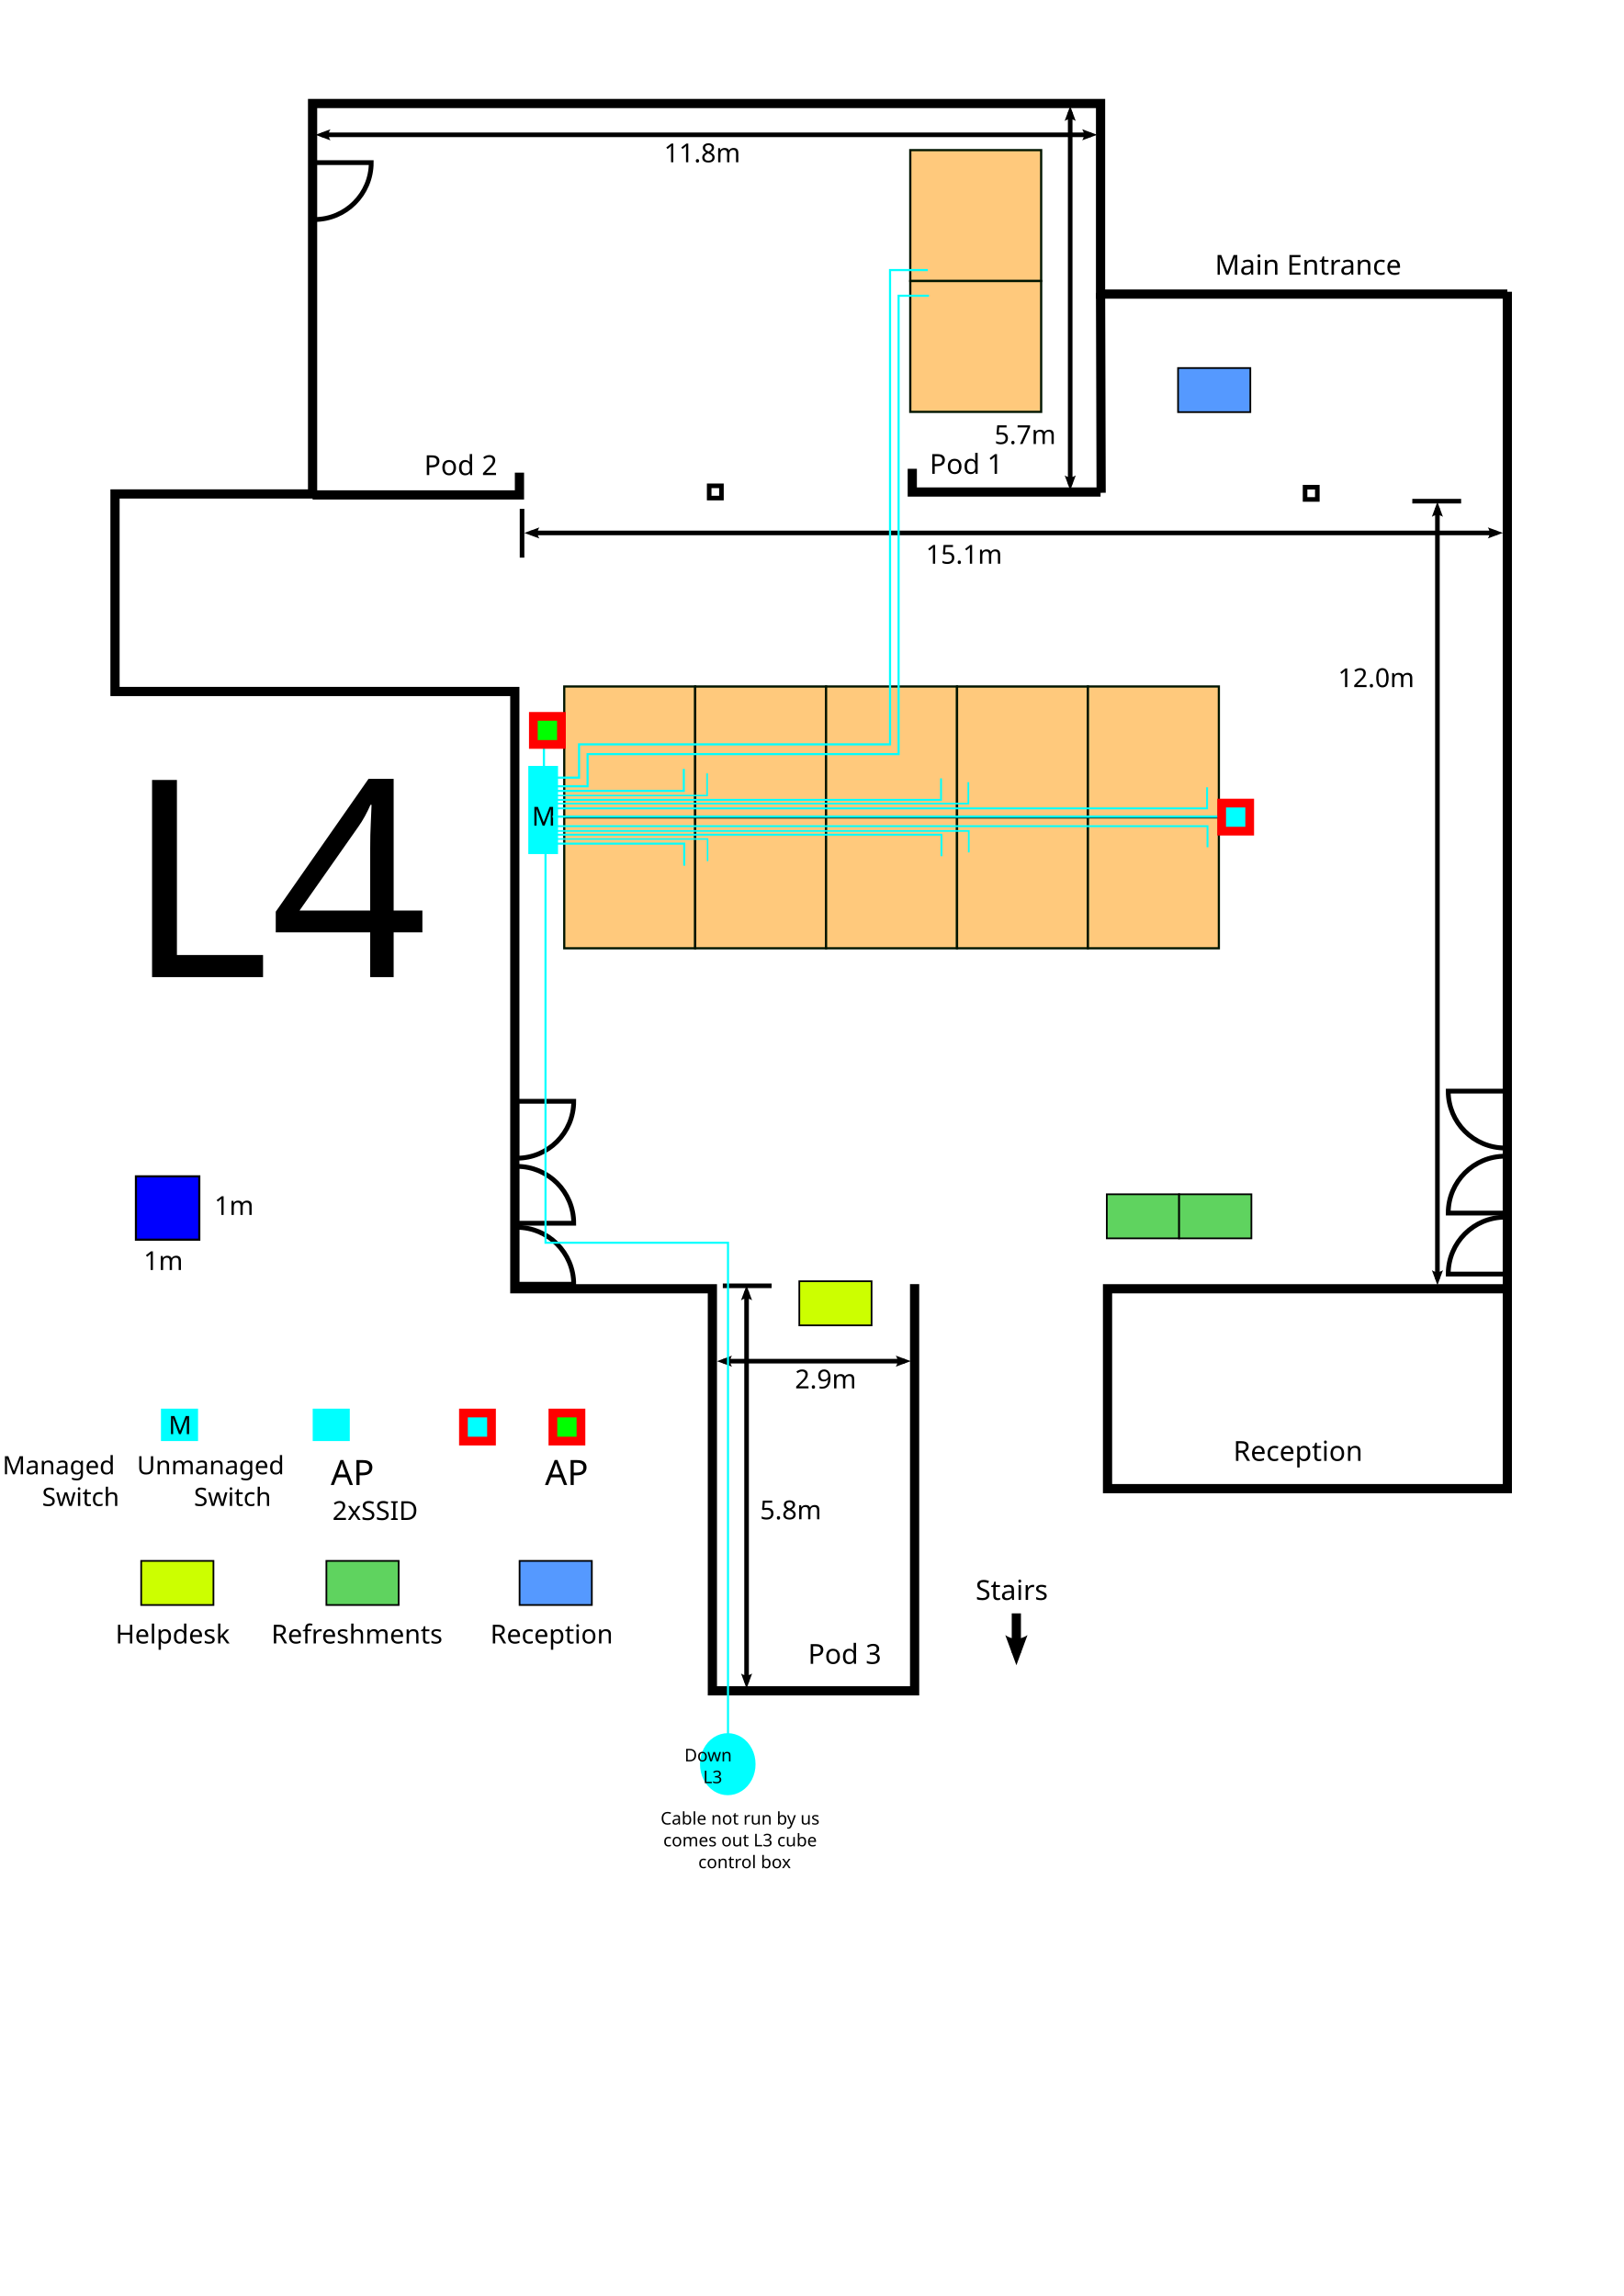
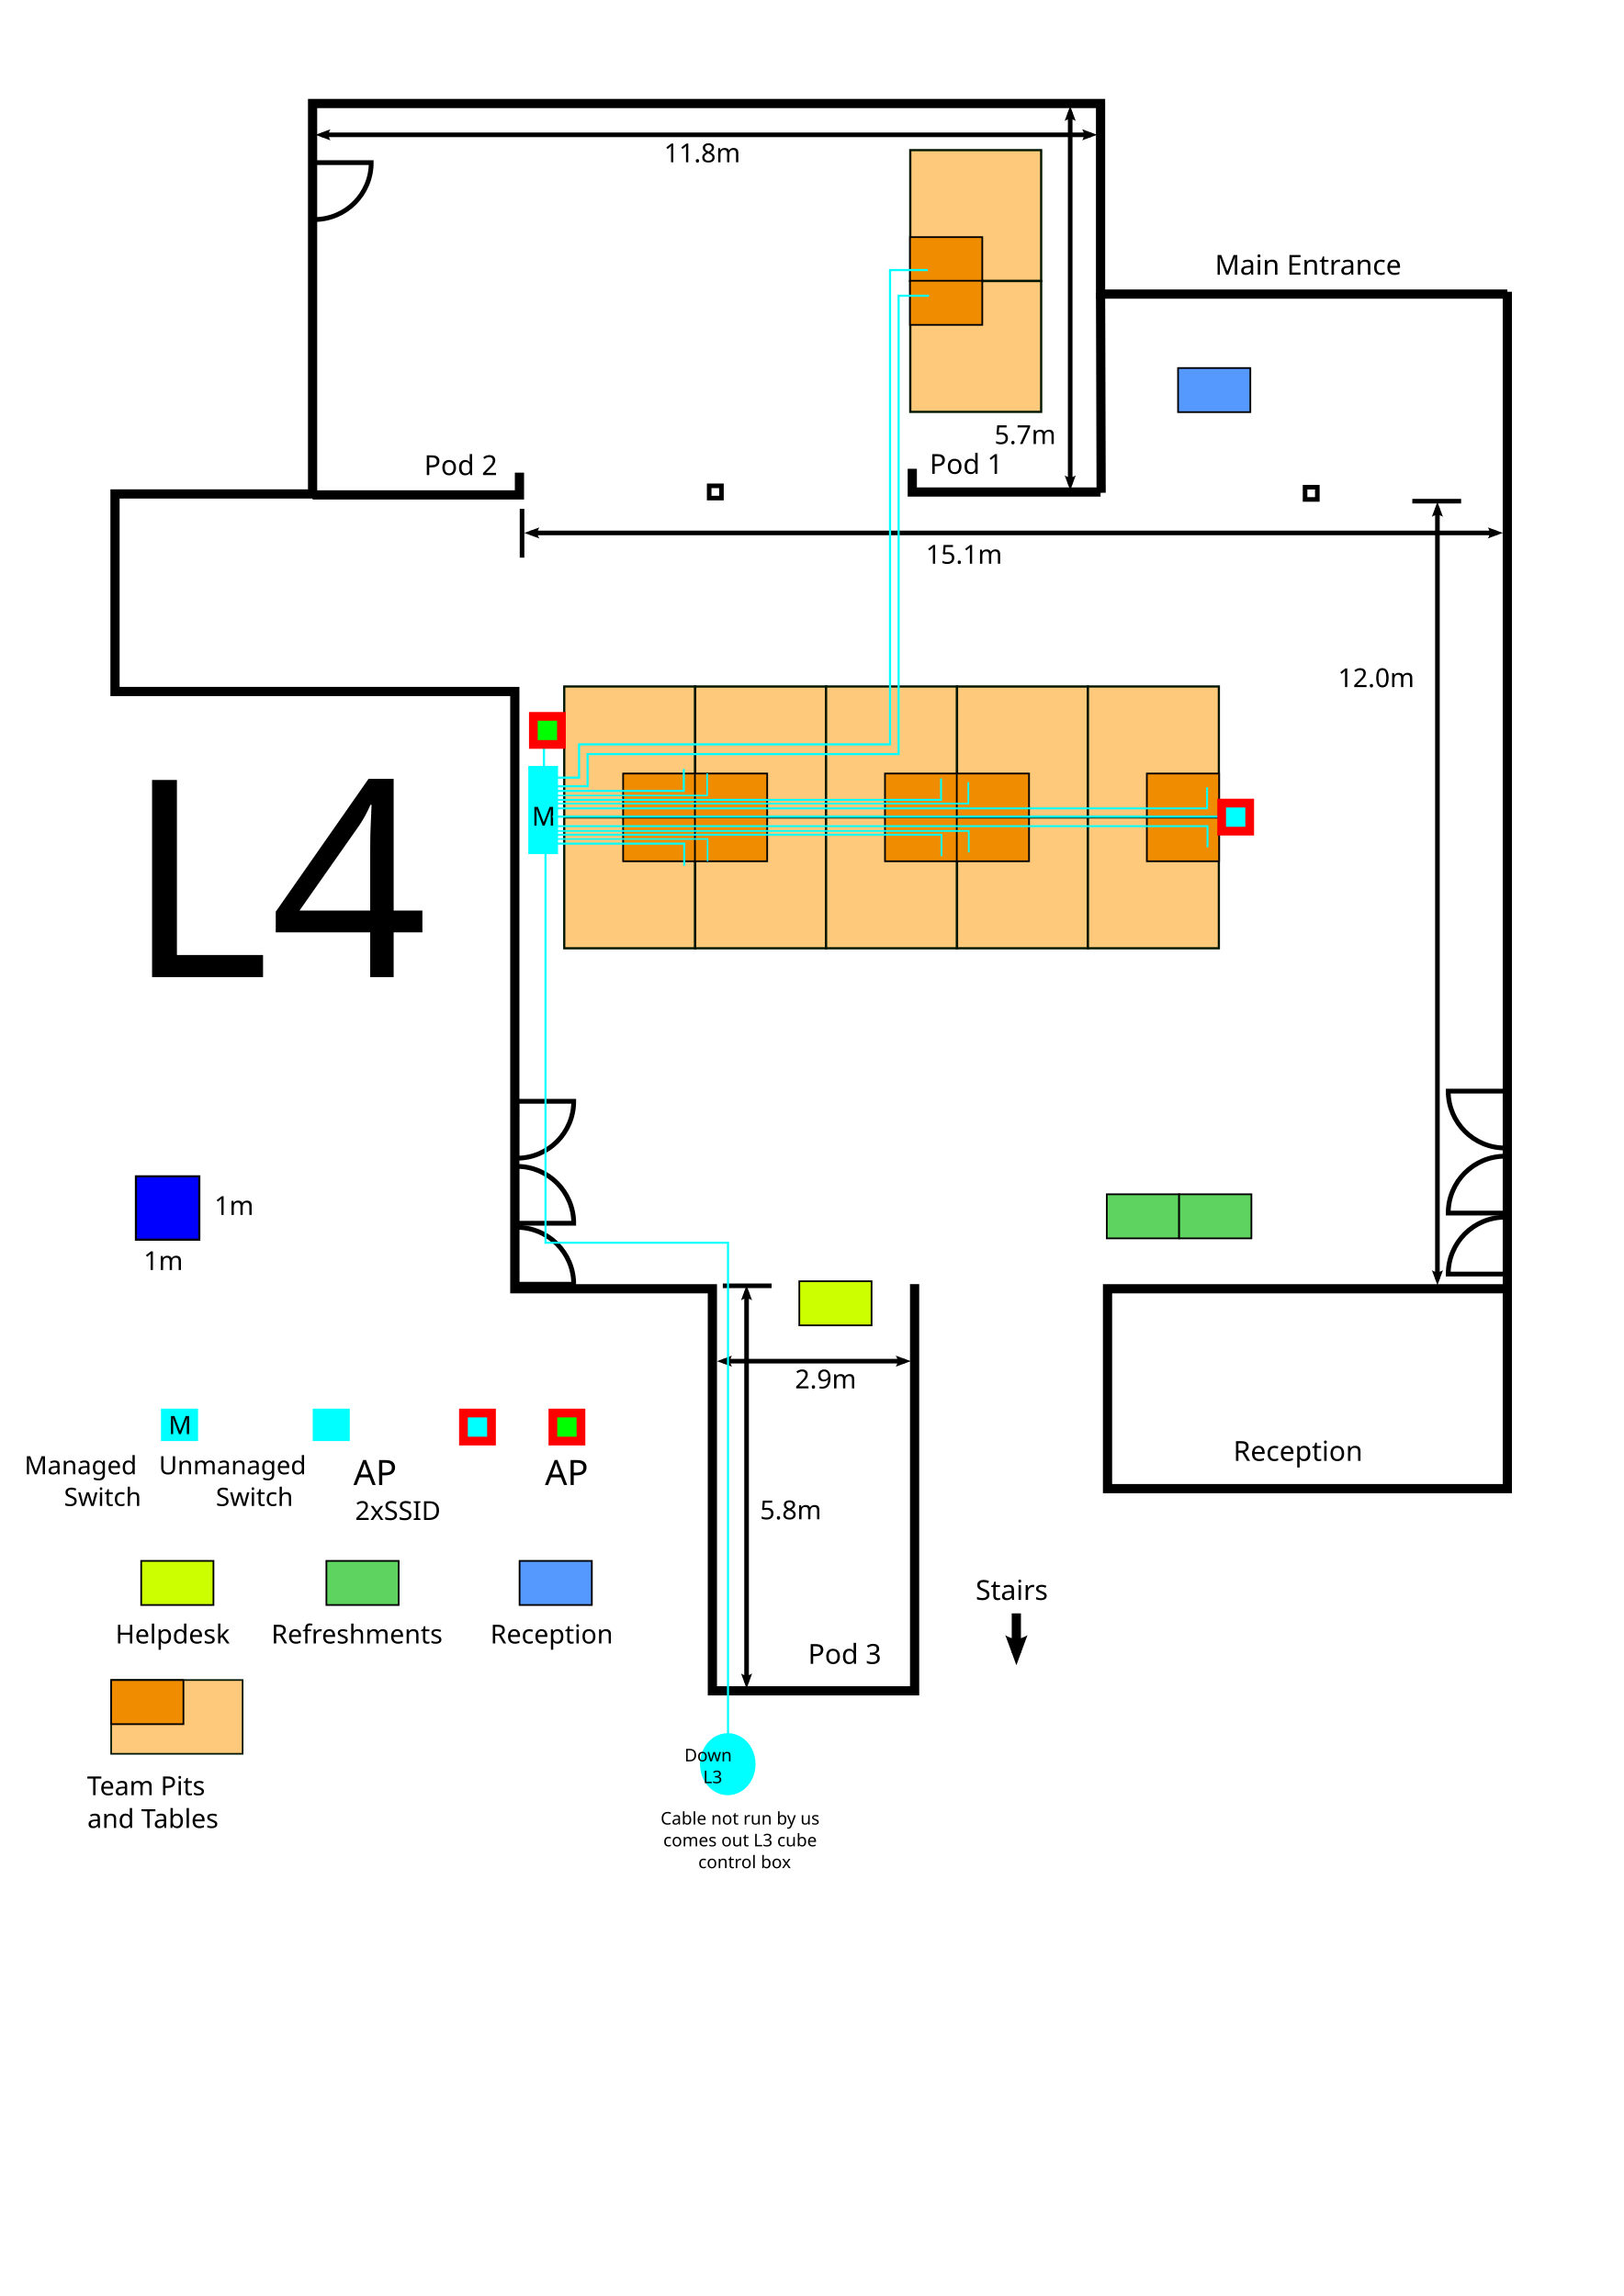
<svg xmlns="http://www.w3.org/2000/svg" width="744.094" height="1052.362" id="svg7084" version="1.1">
  <defs id="defs7086">
    <marker orient="auto" refY="0" refX="0" id="Arrow2Send" style="overflow:visible">
      <path id="path7634" style="fill-rule:evenodd;stroke-width:0.625;stroke-linejoin:round" d="M 8.719,4.034 -2.207,0.016 8.719,-4.002 c -1.745,2.372 -1.735,5.617 -6e-7,8.035 z" transform="matrix(-0.3,0,0,-0.3,0.69,0)" />
    </marker>
    <marker orient="auto" refY="0" refX="0" id="Arrow2Sstart" style="overflow:visible">
      <path id="path7221" style="fill-rule:evenodd;stroke-width:0.625;stroke-linejoin:round" d="M 8.719,4.034 -2.207,0.016 8.719,-4.002 c -1.745,2.372 -1.735,5.617 -6e-7,8.035 z" transform="matrix(0.3,0,0,0.3,-0.69,0)" />
    </marker>
    <marker orient="auto" refY="0" refX="0" id="marker8237" style="overflow:visible">
      <path id="path8239" style="fill-rule:evenodd;stroke-width:0.625;stroke-linejoin:round" d="M 8.719,4.034 -2.207,0.016 8.719,-4.002 c -1.745,2.372 -1.735,5.617 -6e-7,8.035 z" transform="matrix(-0.3,0,0,-0.3,0.69,0)" />
    </marker>
    <marker orient="auto" refY="0" refX="0" id="marker8241" style="overflow:visible">
      <path id="path8243" style="fill-rule:evenodd;stroke-width:0.625;stroke-linejoin:round" d="M 8.719,4.034 -2.207,0.016 8.719,-4.002 c -1.745,2.372 -1.735,5.617 -6e-7,8.035 z" transform="matrix(0.3,0,0,0.3,-0.69,0)" />
    </marker>
    <marker orient="auto" refY="0" refX="0" id="marker8245" style="overflow:visible">
      <path id="path8247" style="fill-rule:evenodd;stroke-width:0.625;stroke-linejoin:round" d="M 8.719,4.034 -2.207,0.016 8.719,-4.002 c -1.745,2.372 -1.735,5.617 -6e-7,8.035 z" transform="matrix(-0.3,0,0,-0.3,0.69,0)" />
    </marker>
    <marker orient="auto" refY="0" refX="0" id="marker8249" style="overflow:visible">
      <path id="path8251" style="fill-rule:evenodd;stroke-width:0.625;stroke-linejoin:round" d="M 8.719,4.034 -2.207,0.016 8.719,-4.002 c -1.745,2.372 -1.735,5.617 -6e-7,8.035 z" transform="matrix(0.3,0,0,0.3,-0.69,0)" />
    </marker>
    <marker orient="auto" refY="0" refX="0" id="marker8253" style="overflow:visible">
      <path id="path8255" style="fill-rule:evenodd;stroke-width:0.625;stroke-linejoin:round" d="M 8.719,4.034 -2.207,0.016 8.719,-4.002 c -1.745,2.372 -1.735,5.617 -6e-7,8.035 z" transform="matrix(-0.3,0,0,-0.3,0.69,0)" />
    </marker>
    <marker orient="auto" refY="0" refX="0" id="marker8257" style="overflow:visible">
      <path id="path8259" style="fill-rule:evenodd;stroke-width:0.625;stroke-linejoin:round" d="M 8.719,4.034 -2.207,0.016 8.719,-4.002 c -1.745,2.372 -1.735,5.617 -6e-7,8.035 z" transform="matrix(0.3,0,0,0.3,-0.69,0)" />
    </marker>
    <marker orient="auto" refY="0" refX="0" id="marker8261" style="overflow:visible">
      <path id="path8263" style="fill-rule:evenodd;stroke-width:0.625;stroke-linejoin:round" d="M 8.719,4.034 -2.207,0.016 8.719,-4.002 c -1.745,2.372 -1.735,5.617 -6e-7,8.035 z" transform="matrix(-0.3,0,0,-0.3,0.69,0)" />
    </marker>
    <marker orient="auto" refY="0" refX="0" id="marker8265" style="overflow:visible">
      <path id="path8267" style="fill-rule:evenodd;stroke-width:0.625;stroke-linejoin:round" d="M 8.719,4.034 -2.207,0.016 8.719,-4.002 c -1.745,2.372 -1.735,5.617 -6e-7,8.035 z" transform="matrix(0.3,0,0,0.3,-0.69,0)" />
    </marker>
    <marker orient="auto" refY="0" refX="0" id="marker8269" style="overflow:visible">
      <path id="path8271" style="fill-rule:evenodd;stroke-width:0.625;stroke-linejoin:round" d="M 8.719,4.034 -2.207,0.016 8.719,-4.002 c -1.745,2.372 -1.735,5.617 -6e-7,8.035 z" transform="matrix(-0.3,0,0,-0.3,0.69,0)" />
    </marker>
    <marker orient="auto" refY="0" refX="0" id="marker8273" style="overflow:visible">
      <path id="path8275" style="fill-rule:evenodd;stroke-width:0.625;stroke-linejoin:round" d="M 8.719,4.034 -2.207,0.016 8.719,-4.002 c -1.745,2.372 -1.735,5.617 -6e-7,8.035 z" transform="matrix(0.3,0,0,0.3,-0.69,0)" />
    </marker>
    <marker orient="auto" refY="0" refX="0" id="marker8277" style="overflow:visible">
      <path id="path8279" style="fill-rule:evenodd;stroke-width:0.625;stroke-linejoin:round" d="M 8.719,4.034 -2.207,0.016 8.719,-4.002 c -1.745,2.372 -1.735,5.617 -6e-7,8.035 z" transform="matrix(-0.3,0,0,-0.3,0.69,0)" />
    </marker>
  </defs>
  <g id="layer1" transform="translate(0,-2.5390623e-6)" style="display:inline">
    <path style="fill:none;stroke:#000000;stroke-width:4.218px;stroke-linecap:butt;stroke-linejoin:miter;stroke-opacity:1;display:inline" d="m 690.765,134.791 -186.411,0 0,-87.347 -361.106,0 0,178.955 -90.543,0 0,90.543 183.216,0 0,273.759 90.543,0 0,184.281 92.673,0 0,-186.412" id="path7061" />
    <path style="fill:none;stroke:#000000;stroke-width:4.218px;stroke-linecap:butt;stroke-linejoin:miter;stroke-opacity:1;display:inline" d="m 690.765,133.726 0,548.583 -183.216,0 0,-91.608 184.281,0" id="path7063" />
    <path style="fill:none;stroke:#000000;stroke-width:4.218px;stroke-linecap:butt;stroke-linejoin:miter;stroke-opacity:1;display:inline" d="m 143.247,226.84 94.804,0 0,-10.2" id="path7065" />
    <path style="fill:none;stroke:#000000;stroke-width:4.218px;stroke-linecap:butt;stroke-linejoin:miter;stroke-opacity:1;display:inline" d="m 418.072,214.864 0,10.652 86.282,0" id="path7069" />
    <path style="fill:none;stroke:#000000;stroke-width:0.5;stroke-miterlimit:4;stroke-opacity:1;stroke-dasharray:none;display:inline" id="path7093" d="m 640.689,320.633 a 5.935,5.935 0 0 1 -5.937,5.935 l 0.003,-5.935 z" transform="matrix(4.393598,0,0,-4.393598,-2552.015,1969.413)" />
    <path transform="matrix(4.393598,0,0,4.393598,-2552.015,-903.9537)" d="m 640.689,320.633 a 5.935,5.935 0 0 1 -5.937,5.935 l 0.003,-5.935 z" id="path7095" style="fill:none;stroke:#000000;stroke-width:0.5;stroke-miterlimit:4;stroke-opacity:1;stroke-dasharray:none;display:inline" />
    <path transform="matrix(4.393598,0,0,-4.393598,-2552.015,1997.357)" d="m 640.689,320.633 a 5.935,5.935 0 0 1 -5.937,5.935 l 0.003,-5.935 z" id="path7097" style="fill:none;stroke:#000000;stroke-width:0.5;stroke-miterlimit:4;stroke-opacity:1;stroke-dasharray:none;display:inline" />
    <path style="fill:none;stroke:#000000;stroke-width:0.5;stroke-miterlimit:4;stroke-opacity:1;stroke-dasharray:none;display:inline" id="path7099" d="m 640.689,320.633 a 5.935,5.935 0 0 1 -5.937,5.935 l 0.003,-5.935 z" transform="matrix(4.393598,0,0,4.393598,-2644.811,-1334.191)" />
    <path transform="matrix(-4.393598,0,0,-4.393598,3478.61,1964.743)" d="m 640.689,320.633 a 5.935,5.935 0 0 1 -5.937,5.935 l 0.003,-5.935 z" id="path7101" style="fill:none;stroke:#000000;stroke-width:0.5;stroke-miterlimit:4;stroke-opacity:1;stroke-dasharray:none;display:inline" />
    <path style="fill:none;stroke:#000000;stroke-width:0.5;stroke-miterlimit:4;stroke-opacity:1;stroke-dasharray:none;display:inline" id="path7103" d="m 640.689,320.633 a 5.935,5.935 0 0 1 -5.937,5.935 l 0.003,-5.935 z" transform="matrix(-4.393598,0,0,4.393598,3478.61,-908.6236)" />
    <path style="fill:none;stroke:#000000;stroke-width:0.5;stroke-miterlimit:4;stroke-opacity:1;stroke-dasharray:none;display:inline" id="path7105" d="m 640.689,320.633 a 5.935,5.935 0 0 1 -5.937,5.935 l 0.003,-5.935 z" transform="matrix(-4.393598,0,0,-4.393598,3478.61,1992.687)" />
    <path style="fill:none;stroke:#000000;stroke-width:4.218px;stroke-linecap:butt;stroke-linejoin:miter;stroke-opacity:1;display:inline" d="m 504.354,134.258 0.266,91.608" id="path7071" />
    <path style="fill:none;stroke:#000000;stroke-width:2.109;stroke-linecap:butt;stroke-linejoin:miter;stroke-miterlimit:4;stroke-opacity:1;stroke-dasharray:none;marker-start:url(#Arrow2Sstart);marker-end:url(#Arrow2Send);display:inline" d="m 658.725,232.831 0,353.414" id="path7820" />
    <path id="path8199" d="m 647.219,229.711 22.369,0" style="fill:none;stroke:#000000;stroke-width:2.109;stroke-linecap:butt;stroke-linejoin:miter;stroke-miterlimit:4;stroke-opacity:1;stroke-dasharray:none;display:inline" />
    <path id="path8201" d="m 685.874,244.263 -442.744,0" style="fill:none;stroke:#000000;stroke-width:2.109;stroke-linecap:butt;stroke-linejoin:miter;stroke-miterlimit:4;stroke-opacity:1;stroke-dasharray:none;marker-start:url(#Arrow2Sstart);marker-end:url(#Arrow2Send);display:inline" />
    <path id="path8203" d="m 239.237,255.593 0,-22.369" style="fill:none;stroke:#000000;stroke-width:2.109;stroke-linecap:butt;stroke-linejoin:miter;stroke-miterlimit:4;stroke-opacity:1;stroke-dasharray:none;display:inline" />
    <path id="path8205" d="m 490.441,51.396 0,170.549" style="fill:none;stroke:#000000;stroke-width:2.109;stroke-linecap:butt;stroke-linejoin:miter;stroke-miterlimit:4;stroke-opacity:1;stroke-dasharray:none;marker-start:url(#Arrow2Sstart);marker-end:url(#Arrow2Send);display:inline" />
    <path style="fill:none;stroke:#000000;stroke-width:2.109;stroke-linecap:butt;stroke-linejoin:miter;stroke-miterlimit:4;stroke-opacity:1;stroke-dasharray:none;marker-start:url(#Arrow2Sstart);marker-end:url(#Arrow2Send);display:inline" d="m 499.966,61.789 -352.581,0" id="path8207" />
    <path style="fill:none;stroke:#000000;stroke-width:2.109;stroke-linecap:butt;stroke-linejoin:miter;stroke-miterlimit:4;stroke-opacity:1;stroke-dasharray:none;marker-start:url(#Arrow2Sstart);marker-end:url(#Arrow2Send);display:inline" d="m 414.549,623.884 -83.144,0" id="path8209" />
    <path id="path8211" d="m 342.13,591.954 0,179.152" style="fill:none;stroke:#000000;stroke-width:2.109;stroke-linecap:butt;stroke-linejoin:miter;stroke-miterlimit:4;stroke-opacity:1;stroke-dasharray:none;marker-start:url(#Arrow2Sstart);marker-end:url(#Arrow2Send);display:inline" />
    <path style="fill:none;stroke:#000000;stroke-width:2.109;stroke-linecap:butt;stroke-linejoin:miter;stroke-miterlimit:4;stroke-opacity:1;stroke-dasharray:none;display:inline" d="m 331.248,589.342 22.369,0" id="path8213" />
    <rect style="fill:none;stroke:#000000;stroke-width:2.109;stroke-miterlimit:4;stroke-opacity:1;stroke-dasharray:none;display:inline" id="rect8215" width="5.614" height="5.614" x="325.001" y="222.676" />
    <rect y="223.299" x="598.073" height="5.614" width="5.614" id="rect8217" style="fill:none;stroke:#000000;stroke-width:2.109;stroke-miterlimit:4;stroke-opacity:1;stroke-dasharray:none;display:inline" />
    <text xml:space="preserve" style="font-size:168.721px;font-style:normal;font-weight:normal;line-height:125%;letter-spacing:0px;word-spacing:0px;fill:#000000;fill-opacity:1;stroke:none;display:inline;font-family:Sans" x="57.408" y="447.853" id="text8219">
      <tspan id="tspan8221" x="57.408" y="447.853" style="font-size:126.54px">L4</tspan>
    </text>
    <text xml:space="preserve" style="font-size:168.721px;font-style:normal;font-weight:normal;line-height:125%;letter-spacing:0px;word-spacing:0px;fill:#000000;fill-opacity:1;stroke:none;font-family:Sans" x="370.283" y="762.614" id="text7159">
      <tspan id="tspan7161" x="370.283" y="762.614" style="font-size:12.654px">Pod 3</tspan>
    </text>
    <text id="text7163" y="217.186" x="426.003" style="font-size:168.721px;font-style:normal;font-weight:normal;line-height:125%;letter-spacing:0px;word-spacing:0px;fill:#000000;fill-opacity:1;stroke:none;font-family:Sans" xml:space="preserve">
      <tspan style="font-size:12.654px" y="217.186" x="426.003" id="tspan7165">Pod 1</tspan>
    </text>
    <text xml:space="preserve" style="font-size:168.721px;font-style:normal;font-weight:normal;line-height:125%;letter-spacing:0px;word-spacing:0px;fill:#000000;fill-opacity:1;stroke:none;font-family:Sans" x="194.35" y="217.741" id="text7167">
      <tspan id="tspan7169" x="194.35" y="217.741" style="font-size:12.654px">Pod 2</tspan>
      <tspan x="194.35" y="233.559" style="font-size:12.654px" id="tspan7171" />
    </text>
    <text xml:space="preserve" style="font-size:168.721px;font-style:normal;font-weight:normal;line-height:125%;letter-spacing:0px;word-spacing:0px;fill:#000000;fill-opacity:1;stroke:none;font-family:Sans" x="556.748" y="125.912" id="text7173">
      <tspan id="tspan7175" x="556.748" y="125.912" style="font-size:12.654px">Main Entrance</tspan>
    </text>
    <text id="text7177" y="669.584" x="565.184" style="font-size:168.721px;font-style:normal;font-weight:normal;line-height:125%;letter-spacing:0px;word-spacing:0px;fill:#000000;fill-opacity:1;stroke:none;font-family:Sans" xml:space="preserve">
      <tspan style="font-size:12.654px" y="669.584" x="565.184" id="tspan7179">Reception</tspan>
    </text>
    <text id="text7181" y="733.306" x="447.079" style="font-size:168.721px;font-style:normal;font-weight:normal;line-height:125%;letter-spacing:0px;word-spacing:0px;fill:#000000;fill-opacity:1;stroke:none;font-family:Sans" xml:space="preserve">
      <tspan style="font-size:12.654px" y="733.306" x="447.079" id="tspan7183">Stairs</tspan>
    </text>
    <path style="fill:none;stroke:#000000;stroke-width:4.218px;stroke-linecap:butt;stroke-linejoin:miter;stroke-opacity:1;marker-end:url(#Arrow2Send)" d="m 465.759,739.483 0,18.077" id="path7185" />
    <text xml:space="preserve" style="font-size:12px;font-style:normal;font-weight:normal;line-height:125%;letter-spacing:0px;word-spacing:0px;fill:#000000;fill-opacity:1;stroke:none;font-family:Sans" x="613.143" y="314.934" id="text8455">
      <tspan id="tspan8457" x="613.143" y="314.934" style="font-size:12px">12.0m</tspan>
    </text>
    <text id="text8459" y="258.362" x="424.286" style="font-size:12px;font-style:normal;font-weight:normal;line-height:125%;letter-spacing:0px;word-spacing:0px;fill:#000000;fill-opacity:1;stroke:none;font-family:Sans" xml:space="preserve">
      <tspan style="font-size:12px" y="258.362" x="424.286" id="tspan8485">15.1m</tspan>
    </text>
    <text xml:space="preserve" style="font-size:12px;font-style:normal;font-weight:normal;line-height:125%;letter-spacing:0px;word-spacing:0px;fill:#000000;fill-opacity:1;stroke:none;font-family:Sans" x="455.714" y="203.505" id="text8463">
      <tspan id="tspan8465" x="455.714" y="203.505" style="font-size:12px">5.7m</tspan>
    </text>
    <text id="text8467" y="74.362" x="304.286" style="font-size:12px;font-style:normal;font-weight:normal;line-height:125%;letter-spacing:0px;word-spacing:0px;fill:#000000;fill-opacity:1;stroke:none;font-family:Sans" xml:space="preserve">
      <tspan style="font-size:12px" y="74.362" x="304.286" id="tspan8469">11.8m</tspan>
    </text>
    <text id="text8471" y="636.362" x="364.286" style="font-size:12px;font-style:normal;font-weight:normal;line-height:125%;letter-spacing:0px;word-spacing:0px;fill:#000000;fill-opacity:1;stroke:none;font-family:Sans" xml:space="preserve">
      <tspan style="font-size:12px" y="636.362" x="364.286" id="tspan8473">2.9m</tspan>
    </text>
    <text xml:space="preserve" style="font-size:12px;font-style:normal;font-weight:normal;line-height:125%;letter-spacing:0px;word-spacing:0px;fill:#000000;fill-opacity:1;stroke:none;font-family:Sans" x="348.286" y="696.362" id="text8475">
      <tspan id="tspan8477" x="348.286" y="696.362" style="font-size:12px">5.8m</tspan>
    </text>
  </g>
  <g id="layer3">
    <rect style="fill:#ffc97c;fill-opacity:1;stroke:#001500;stroke-width:1.005;stroke-miterlimit:4;stroke-opacity:1;stroke-dasharray:none;stroke-dashoffset:0" id="rect75993-5-0-1-6" width="59.995" height="59.995" x="-374.646" y="258.574" transform="matrix(0,-1,1,0,0,0)" />
    <rect style="fill:#ffc97c;fill-opacity:1;stroke:#001500;stroke-width:1.017;stroke-miterlimit:4;stroke-opacity:1;stroke-dasharray:none;stroke-dashoffset:0" id="rect75993-5-0-1-6-1" width="59.983" height="59.983" x="-374.639" y="318.58" transform="matrix(0,-1,1,0,0,0)" />
    <rect style="fill:#ffc97c;fill-opacity:1;stroke:#001500;stroke-width:1.005;stroke-miterlimit:4;stroke-opacity:1;stroke-dasharray:none;stroke-dashoffset:0" id="rect75993-5-0-1-6-8" width="59.995" height="59.995" x="-374.646" y="378.574" transform="matrix(0,-1,1,0,0,0)" />
    <rect style="fill:#ffc97c;fill-opacity:1;stroke:#001500;stroke-width:1.017;stroke-miterlimit:4;stroke-opacity:1;stroke-dasharray:none;stroke-dashoffset:0" id="rect75993-5-0-1-6-1-3" width="59.983" height="59.983" x="-374.639" y="438.58" transform="matrix(0,-1,1,0,0,0)" />
    <rect style="fill:#ffc97c;fill-opacity:1;stroke:#001500;stroke-width:1.005;stroke-miterlimit:4;stroke-opacity:1;stroke-dasharray:none;stroke-dashoffset:0" id="rect75993-5-0-1-6-8-2" width="59.995" height="59.995" x="-374.646" y="498.574" transform="matrix(0,-1,1,0,0,0)" />
    <rect style="fill:#ffc97c;fill-opacity:1;stroke:#001500;stroke-width:1.005;stroke-miterlimit:4;stroke-opacity:1;stroke-dasharray:none;stroke-dashoffset:0" id="rect75993-5-0-1-6-9" width="59.995" height="59.995" x="-434.646" y="258.574" transform="matrix(0,-1,1,0,0,0)" />
    <rect style="fill:#ffc97c;fill-opacity:1;stroke:#001500;stroke-width:1.017;stroke-miterlimit:4;stroke-opacity:1;stroke-dasharray:none;stroke-dashoffset:0" id="rect75993-5-0-1-6-1-7" width="59.983" height="59.983" x="-434.639" y="318.58" transform="matrix(0,-1,1,0,0,0)" />
    <rect style="fill:#ffc97c;fill-opacity:1;stroke:#001500;stroke-width:1.005;stroke-miterlimit:4;stroke-opacity:1;stroke-dasharray:none;stroke-dashoffset:0" id="rect75993-5-0-1-6-8-5" width="59.995" height="59.995" x="-434.646" y="378.574" transform="matrix(0,-1,1,0,0,0)" />
    <rect style="fill:#ffc97c;fill-opacity:1;stroke:#001500;stroke-width:1.017;stroke-miterlimit:4;stroke-opacity:1;stroke-dasharray:none;stroke-dashoffset:0" id="rect75993-5-0-1-6-1-3-6" width="59.983" height="59.983" x="-434.639" y="438.58" transform="matrix(0,-1,1,0,0,0)" />
    <rect style="fill:#ffc97c;fill-opacity:1;stroke:#001500;stroke-width:1.005;stroke-miterlimit:4;stroke-opacity:1;stroke-dasharray:none;stroke-dashoffset:0" id="rect75993-5-0-1-6-8-2-4" width="59.995" height="59.995" x="-434.646" y="498.574" transform="matrix(0,-1,1,0,0,0)" />
-     <g id="g3142">
-       <rect transform="matrix(0,-1,1,0,0,0)" y="417.151" x="-128.782" height="59.983" width="59.983" id="rect75993-5-0-1-6-1-3-9" style="fill:#ffc97c;fill-opacity:1;stroke:#001500;stroke-width:1.017;stroke-miterlimit:4;stroke-opacity:1;stroke-dasharray:none;stroke-dashoffset:0" />
-       <rect transform="matrix(0,-1,1,0,0,0)" y="417.151" x="-188.782" height="59.983" width="59.983" id="rect75993-5-0-1-6-1-3-9-0" style="fill:#ffc97c;fill-opacity:1;stroke:#001500;stroke-width:1.017;stroke-miterlimit:4;stroke-opacity:1;stroke-dasharray:none;stroke-dashoffset:0" />
-     </g>
+     <rect style="fill:#ffc97c;fill-opacity:1;stroke:#001500;stroke-width:1.017;stroke-miterlimit:4;stroke-opacity:1;stroke-dasharray:none;stroke-dashoffset:0" id="rect75993-5-0-1-6-1-3-9" width="59.983" height="59.983" x="-128.782" y="417.151" transform="matrix(0,-1,1,0,0,0)" />
+     <rect style="fill:#ffc97c;fill-opacity:1;stroke:#001500;stroke-width:1.017;stroke-miterlimit:4;stroke-opacity:1;stroke-dasharray:none;stroke-dashoffset:0" id="rect75993-5-0-1-6-1-3-9-0" width="59.983" height="59.983" x="-188.782" y="417.151" transform="matrix(0,-1,1,0,0,0)" />
+     <rect style="fill:#ef8c00;fill-opacity:1;stroke:#000000;stroke-width:0.785;display:inline" id="rect3207-5-1-3-4" width="33.115" height="20.215" x="285.564" y="374.54" />
+     <rect style="fill:#ef8c00;fill-opacity:1;stroke:#000000;stroke-width:0.785;display:inline" id="rect3207-5-1-3-4-5" width="33.115" height="20.215" x="285.564" y="354.54" />
+     <rect style="fill:#ef8c00;fill-opacity:1;stroke:#000000;stroke-width:0.785;display:inline" id="rect3207-5-1-3-4-3" width="33.115" height="20.215" x="318.464" y="354.54" />
+     <rect style="fill:#ef8c00;fill-opacity:1;stroke:#000000;stroke-width:0.785;display:inline" id="rect3207-5-1-3-4-1" width="33.115" height="20.215" x="318.464" y="374.54" />
+     <rect style="fill:#ef8c00;fill-opacity:1;stroke:#000000;stroke-width:0.785;display:inline" id="rect3207-5-1-3-4-5-7" width="33.115" height="20.215" x="405.564" y="354.54" />
+     <rect style="fill:#ef8c00;fill-opacity:1;stroke:#000000;stroke-width:0.785;display:inline" id="rect3207-5-1-3-4-5-72" width="33.115" height="20.215" x="405.564" y="374.54" />
+     <rect style="fill:#ef8c00;fill-opacity:1;stroke:#000000;stroke-width:0.785;display:inline" id="rect3207-5-1-3-4-5-4" width="33.115" height="20.215" x="438.464" y="374.54" />
+     <rect style="fill:#ef8c00;fill-opacity:1;stroke:#000000;stroke-width:0.785;display:inline" id="rect3207-5-1-3-4-5-6" width="33.115" height="20.215" x="525.564" y="374.54" />
+     <rect style="fill:#ef8c00;fill-opacity:1;stroke:#000000;stroke-width:0.785;display:inline" id="rect3207-5-1-3-4-5-65" width="33.115" height="20.215" x="438.464" y="354.54" />
+     <rect style="fill:#ef8c00;fill-opacity:1;stroke:#000000;stroke-width:0.785;display:inline" id="rect3207-5-1-3-4-5-8" width="33.115" height="20.215" x="525.564" y="354.54" />
+     <rect style="fill:#ef8c00;fill-opacity:1;stroke:#000000;stroke-width:0.785;display:inline" id="rect3207-5-1-3-4-5-77" width="33.115" height="20.215" x="417.035" y="108.683" />
+     <rect style="fill:#ef8c00;fill-opacity:1;stroke:#000000;stroke-width:0.785;display:inline" id="rect3207-5-1-3-4-5-3" width="33.115" height="20.215" x="417.035" y="128.683" />
  </g>
  <g id="layer4" style="display:inline">
    <path style="fill:none;stroke:#00ffff;stroke-width:0.861;stroke-linecap:butt;stroke-linejoin:miter;stroke-miterlimit:4;stroke-opacity:1;stroke-dasharray:none" d="m 251.481,370.511 301.692,0 0,-9.662" id="path4348-8-9" />
    <path style="fill:none;stroke:#00ffff;stroke-width:0.775;stroke-linecap:butt;stroke-linejoin:miter;stroke-miterlimit:4;stroke-opacity:1;stroke-dasharray:none" d="m 251.39,368.329 192.377,0 0,-9.844" id="path4348-8-9-9" />
    <path style="fill:none;stroke:#00ffff;stroke-width:0.868;stroke-linecap:butt;stroke-linejoin:miter;stroke-miterlimit:4;stroke-opacity:1;stroke-dasharray:none" d="m 251.381,366.611 179.872,0 0,-9.862" id="path4348-8-9-9-3" />
    <path style="fill:none;stroke:#00ffff;stroke-width:0.693;stroke-linecap:butt;stroke-linejoin:miter;stroke-miterlimit:4;stroke-opacity:1;stroke-dasharray:none" d="m 251.36,364.632 72.706,0 0,-10.173" id="path4348-8-9-9-3-4" />
    <path style="fill:none;stroke:#00ffff;stroke-width:0.937;stroke-linecap:butt;stroke-linejoin:miter;stroke-miterlimit:4;stroke-opacity:1;stroke-dasharray:none" d="m 251.482,362.51 61.89,0 0,-10.112" id="path4348-8-9-9-3-44" />
    <path style="fill:none;stroke:#00ffff;stroke-width:1px;stroke-linecap:butt;stroke-linejoin:miter;stroke-opacity:1" d="m 249.258,362.342 0,-21.718" id="path7066" />
    <rect style="fill:#00ff00;fill-opacity:1;stroke:#ff0000;stroke-width:4;stroke-miterlimit:4;stroke-opacity:1;stroke-dasharray:none;display:inline" id="rect6637" width="12.857" height="12.857" x="244.421" y="328.346" />
    <path style="fill:none;stroke:#00ffff;stroke-width:0.941px;stroke-linecap:butt;stroke-linejoin:miter;stroke-opacity:1" d="m 249.986,386.204 0,183.399 83.636,0 0,203.717 0,26.634" id="path7373" />
    <g id="g3201" transform="translate(-16,0)">
      <path transform="matrix(0.371134,0,0,0.3846154,143.6386,694.3092)" d="m 589.02,297.172 a 34.295,36.77 0 1 1 -68.589,0 34.295,36.77 0 1 1 68.589,0 z" id="path7170" style="fill:#00ffff;fill-opacity:1;stroke:#00ffff;stroke-width:0;stroke-miterlimit:4;stroke-opacity:1;stroke-dasharray:none;display:inline" />
      <text id="text6925-9-7-5" y="807.317" x="349.888" style="font-size:8px;font-style:normal;font-weight:normal;line-height:125%;letter-spacing:0px;word-spacing:0px;fill:#000000;fill-opacity:1;stroke:none;display:inline;font-family:Sans" xml:space="preserve">
        <tspan id="tspan6983-2" style="font-size:8px;text-align:center;text-anchor:middle" y="807.317" x="349.888">Down</tspan>
        <tspan id="tspan7193" style="font-size:8px;text-align:center;text-anchor:middle" y="817.317" x="349.888">L3</tspan>
      </text>
    </g>
    <text xml:space="preserve" style="font-size:8px;font-style:normal;font-weight:normal;line-height:125%;letter-spacing:0px;word-spacing:0px;fill:#000000;fill-opacity:1;stroke:none;display:inline;font-family:Sans" x="346.437" y="836.265" id="text6925-9-7-5-7">
      <tspan x="346.437" y="836.265" style="font-size:8px;text-align:center;text-anchor:middle" id="tspan7193-3">Cable not run by us</tspan>
      <tspan x="346.437" y="846.265" style="font-size:8px;text-align:center;text-anchor:middle" id="tspan7469">comes out L3 cube</tspan>
      <tspan x="346.437" y="856.265" style="font-size:8px;text-align:center;text-anchor:middle" id="tspan7473">control box</tspan>
    </text>
    <path style="fill:none;stroke:#00ffff;stroke-width:0.861;stroke-linecap:butt;stroke-linejoin:miter;stroke-miterlimit:4;stroke-opacity:1;stroke-dasharray:none" d="m 251.672,378.677 301.692,0 0,9.662" id="path4348-8-9-90" />
    <path style="fill:none;stroke:#00ffff;stroke-width:0.775;stroke-linecap:butt;stroke-linejoin:miter;stroke-miterlimit:4;stroke-opacity:1;stroke-dasharray:none" d="m 251.581,380.859 192.377,0 0,9.844" id="path4348-8-9-9-9" />
    <path style="fill:none;stroke:#00ffff;stroke-width:0.868;stroke-linecap:butt;stroke-linejoin:miter;stroke-miterlimit:4;stroke-opacity:1;stroke-dasharray:none" d="m 251.572,382.577 179.872,0 0,9.862" id="path4348-8-9-9-3-6" />
    <path style="fill:none;stroke:#00ffff;stroke-width:0.693;stroke-linecap:butt;stroke-linejoin:miter;stroke-miterlimit:4;stroke-opacity:1;stroke-dasharray:none" d="m 251.551,384.556 72.706,0 0,10.173" id="path4348-8-9-9-3-4-3" />
    <path style="fill:none;stroke:#00ffff;stroke-width:0.937;stroke-linecap:butt;stroke-linejoin:miter;stroke-miterlimit:4;stroke-opacity:1;stroke-dasharray:none" d="m 251.674,386.678 61.89,0 0,10.112" id="path4348-8-9-9-3-44-4" />
    <rect style="fill:#00ffff;stroke:#00ffff;stroke-width:1.019;stroke-miterlimit:4;stroke-dasharray:none" id="rect5393" width="12.602" height="39.38" x="242.609" y="351.564" />
    <text xml:space="preserve" style="font-size:40px;font-style:normal;font-weight:normal;line-height:125%;letter-spacing:0px;word-spacing:0px;fill:#000000;fill-opacity:1;stroke:none;display:inline;font-family:Sans" x="243.73" y="378.406" id="text6925-9-7">
      <tspan x="243.73" y="378.406" style="font-size:12px" id="tspan6983">M</tspan>
    </text>
    <path style="fill:none;stroke:#00ffff;stroke-width:1px;stroke-linecap:butt;stroke-linejoin:miter;stroke-opacity:1" d="m 559.643,374.291 -306.429,0" id="path3158" />
    <rect style="fill:#00ffff;fill-opacity:1;stroke:#ff0000;stroke-width:4;stroke-miterlimit:4;stroke-opacity:1;stroke-dasharray:none;display:inline" id="rect6637-0-0" width="12.857" height="12.857" x="559.844" y="368.095" />
    <path style="fill:none;stroke:#00ffff;stroke-width:0.958px;stroke-linecap:butt;stroke-linejoin:miter;stroke-opacity:1" d="m 425.735,135.556 -13.932,0 0,210.09 -142.535,0 0,14.749 -16.433,0" id="path3160" />
    <path style="fill:none;stroke:#00ffff;stroke-width:0.975px;stroke-linecap:butt;stroke-linejoin:miter;stroke-opacity:1;display:inline" d="m 425.203,123.781 -17.324,0 0,217.39 -142.52,0 0,15.261 -16.431,0" id="path3160-2" />
-     <g id="g3281">
+   </g>
+   <g id="layer5" style="display:inline">
+     <g style="display:inline" id="g3281">
      <rect y="547.387" x="507.215" height="20.215" width="33.115" id="rect3207-5" style="fill:#5fd35f;stroke:#000000;stroke-width:0.785;display:inline" />
      <rect y="547.387" x="540.366" height="20.215" width="33.115" id="rect3207-6" style="fill:#5fd35f;stroke:#000000;stroke-width:0.785;display:inline" />
    </g>
    <rect style="fill:#ccff00;stroke:#000000;stroke-width:0.785;display:inline" id="rect3207-5-1" width="33.115" height="20.215" x="366.299" y="587.254" />
    <rect style="fill:#5599ff;stroke:#000000;stroke-width:0.785;display:inline" id="rect3207-5-3" width="33.115" height="20.215" x="539.871" y="168.683" />
  </g>
  <g id="layer2" style="display:inline">
    <g transform="translate(5.167121,-68.46492)" id="g3156">
      <rect y="607.632" x="57.127" height="29.032" width="29.032" id="rect3290" style="fill:#0000ff;fill-rule:evenodd;stroke:#000000;stroke-width:0.968px;stroke-linecap:butt;stroke-linejoin:miter;stroke-opacity:1;display:inline" transform="translate(0,-2.5390623e-6)" />
      <text xml:space="preserve" style="font-size:12px;font-style:normal;font-weight:normal;line-height:125%;letter-spacing:0px;word-spacing:0px;fill:#000000;fill-opacity:1;stroke:none;display:inline;font-family:Sans" x="60.635" y="650.58" id="text8459-4" transform="translate(0,-2.5390623e-6)">
        <tspan id="tspan3317" x="60.635" y="650.58" style="font-size:12px">1m</tspan>
      </text>
      <text xml:space="preserve" style="font-size:12px;font-style:normal;font-weight:normal;line-height:125%;letter-spacing:0px;word-spacing:0px;fill:#000000;fill-opacity:1;stroke:none;display:inline;font-family:Sans" x="93.043" y="625.308" id="text8459-4-9" transform="translate(0,-2.5390623e-6)">
        <tspan id="tspan3317-5" x="93.043" y="625.308" style="font-size:12px">1m</tspan>
      </text>
    </g>
-     <g id="g3411" transform="translate(9.285714,-109.2857)">
-       <g transform="translate(0,-0.3500366)" id="g3389">
-         <text xml:space="preserve" style="font-size:40px;font-style:normal;font-weight:normal;line-height:125%;letter-spacing:0px;word-spacing:0px;fill:#000000;fill-opacity:1;stroke:none;display:inline;font-family:Sans" x="209.437" y="790.287" id="text6750">
-           <tspan id="tspan6752" x="209.437" y="790.287" style="font-size:16px;text-align:center;text-anchor:middle">AP</tspan>
-           <tspan x="209.437" y="806.3" id="tspan6754" style="font-size:12px;text-align:center;text-anchor:middle">2xSSID</tspan>
-         </text>
-         <text xml:space="preserve" style="font-size:40px;font-style:normal;font-weight:normal;line-height:125%;letter-spacing:0px;word-spacing:0px;fill:#000000;fill-opacity:1;stroke:none;display:inline;font-family:Sans" x="240.437" y="790.287" id="text6760">
-           <tspan id="tspan6762" x="240.437" y="790.287" style="font-size:16px">AP</tspan>
-         </text>
-         <rect style="fill:#00ffff;fill-opacity:1;stroke:#ff0000;stroke-width:4;stroke-miterlimit:4;stroke-opacity:1;stroke-dasharray:none;display:inline" id="rect6637-0" width="12.857" height="12.857" x="203.096" y="757.291" />
-         <rect style="fill:#00ff00;fill-opacity:1;stroke:#ff0000;stroke-width:4;stroke-miterlimit:4;stroke-opacity:1;stroke-dasharray:none;display:inline" id="rect6637-3" width="12.857" height="12.857" x="244.09" y="757.291" />
-       </g>
-       <g id="g3398">
-         <g style="display:inline" id="g7339-2" transform="matrix(0.9669683,0,0,0.9669683,-228.5575,555.0067)">
-           <rect y="206.764" x="303.048" height="15.353" width="17.573" id="rect6929-4-4-6-0" style="fill:#00ffff;fill-opacity:1;stroke:#ff0000;stroke-width:0;stroke-miterlimit:4;stroke-opacity:1;stroke-dasharray:none;display:inline" />
-           <text id="text6925-9-7-6" y="218.815" x="306.654" style="font-size:40px;font-style:normal;font-weight:normal;line-height:125%;letter-spacing:0px;word-spacing:0px;fill:#000000;fill-opacity:1;stroke:none;display:inline;font-family:Sans" xml:space="preserve">
-             <tspan id="tspan6983-26" style="font-size:12px" y="218.815" x="306.654">M</tspan>
-           </text>
-         </g>
-         <rect style="fill:#00ffff;fill-opacity:1;stroke:#ff0000;stroke-width:0;stroke-miterlimit:4;stroke-opacity:1;stroke-dasharray:none;display:inline" id="rect6929-4-4-6-1-1" width="16.993" height="14.846" x="134.016" y="754.941" />
-         <text xml:space="preserve" style="font-size:38.679px;font-style:normal;font-weight:normal;line-height:125%;letter-spacing:0px;word-spacing:0px;fill:#000000;fill-opacity:1;stroke:none;display:inline;font-family:Sans" x="72.934" y="785.025" id="text6750-1">
-           <tspan x="72.934" y="785.025" id="tspan6754-3" style="font-size:11.604px;text-align:center;text-anchor:middle">Managed</tspan>
-           <tspan x="72.934" y="799.53" style="font-size:11.604px;text-align:center;text-anchor:middle" id="tspan3583">Switch</tspan>
-         </text>
-         <text xml:space="preserve" style="font-size:38.679px;font-style:normal;font-weight:normal;line-height:125%;letter-spacing:0px;word-spacing:0px;fill:#000000;fill-opacity:1;stroke:none;display:inline;font-family:Sans" x="142.535" y="785.025" id="text6750-1-6">
-           <tspan x="142.535" y="785.025" style="font-size:11.604px;text-align:center;text-anchor:middle" id="tspan3638">Unmanaged</tspan>
-           <tspan x="142.535" y="799.53" style="font-size:11.604px;text-align:center;text-anchor:middle" id="tspan3583-1">Switch</tspan>
+     <g id="g3389" transform="translate(9.285714,-109.6358)">
+       <text id="text6750" y="790.287" x="209.437" style="font-size:40px;font-style:normal;font-weight:normal;line-height:125%;letter-spacing:0px;word-spacing:0px;fill:#000000;fill-opacity:1;stroke:none;display:inline;font-family:Sans" xml:space="preserve">
+         <tspan style="font-size:16px;text-align:center;text-anchor:middle" y="790.287" x="209.437" id="tspan6752">AP</tspan>
+         <tspan style="font-size:12px;text-align:center;text-anchor:middle" id="tspan6754" y="806.3" x="209.437">2xSSID</tspan>
+       </text>
+       <text id="text6760" y="790.287" x="240.437" style="font-size:40px;font-style:normal;font-weight:normal;line-height:125%;letter-spacing:0px;word-spacing:0px;fill:#000000;fill-opacity:1;stroke:none;display:inline;font-family:Sans" xml:space="preserve">
+         <tspan style="font-size:16px" y="790.287" x="240.437" id="tspan6762">AP</tspan>
+       </text>
+       <rect y="757.291" x="203.096" height="12.857" width="12.857" id="rect6637-0" style="fill:#00ffff;fill-opacity:1;stroke:#ff0000;stroke-width:4;stroke-miterlimit:4;stroke-opacity:1;stroke-dasharray:none;display:inline" />
+       <rect y="757.291" x="244.09" height="12.857" width="12.857" id="rect6637-3" style="fill:#00ff00;fill-opacity:1;stroke:#ff0000;stroke-width:4;stroke-miterlimit:4;stroke-opacity:1;stroke-dasharray:none;display:inline" />
+     </g>
+     <g id="g3398" transform="translate(9.285714,-109.2857)">
+       <g transform="matrix(0.9669683,0,0,0.9669683,-228.5575,555.0067)" id="g7339-2" style="display:inline">
+         <rect style="fill:#00ffff;fill-opacity:1;stroke:#ff0000;stroke-width:0;stroke-miterlimit:4;stroke-opacity:1;stroke-dasharray:none;display:inline" id="rect6929-4-4-6-0" width="17.573" height="15.353" x="303.048" y="206.764" />
+         <text xml:space="preserve" style="font-size:40px;font-style:normal;font-weight:normal;line-height:125%;letter-spacing:0px;word-spacing:0px;fill:#000000;fill-opacity:1;stroke:none;display:inline;font-family:Sans" x="306.654" y="218.815" id="text6925-9-7-6">
+           <tspan x="306.654" y="218.815" style="font-size:12px" id="tspan6983-26">M</tspan>
        </text>
      </g>
-       <g id="g3368" style="display:inline">
-         <text transform="translate(0,-2.5390623e-6)" id="text8471-2" y="862.561" x="215.411" style="font-size:12px;font-style:normal;font-weight:normal;line-height:125%;letter-spacing:0px;word-spacing:0px;fill:#000000;fill-opacity:1;stroke:none;display:inline;font-family:Sans" xml:space="preserve">
-           <tspan style="font-size:12px" y="862.561" x="215.411" id="tspan3324">Reception</tspan>
-         </text>
-         <text transform="translate(0,-2.5390623e-6)" id="text8471-2-9" y="862.561" x="43.625" style="font-size:12px;font-style:normal;font-weight:normal;line-height:125%;letter-spacing:0px;word-spacing:0px;fill:#000000;fill-opacity:1;stroke:none;display:inline;font-family:Sans" xml:space="preserve">
-           <tspan style="font-size:12px" y="862.561" x="43.625" id="tspan3324-2">Helpdesk</tspan>
-         </text>
-         <text transform="translate(0,-2.5390623e-6)" id="text8471-2-6" y="862.561" x="115.054" style="font-size:12px;font-style:normal;font-weight:normal;line-height:125%;letter-spacing:0px;word-spacing:0px;fill:#000000;fill-opacity:1;stroke:none;display:inline;font-family:Sans" xml:space="preserve">
-           <tspan style="font-size:12px" y="862.561" x="115.054" id="tspan3358">Refreshments</tspan>
-         </text>
-         <rect style="fill:#ccff00;stroke:#000000;stroke-width:0.785;display:inline" id="rect3207-5-1-5" width="33.115" height="20.215" x="55.418" y="824.714" />
-         <rect style="fill:#5fd35f;stroke:#000000;stroke-width:0.785;display:inline" id="rect3207-6-9" width="33.115" height="20.215" x="140.294" y="824.714" />
-         <rect style="fill:#5599ff;stroke:#000000;stroke-width:0.785;display:inline" id="rect3207-5-3-0" width="33.115" height="20.215" x="228.821" y="824.714" />
-       </g>
+       <rect y="754.941" x="134.016" height="14.846" width="16.993" id="rect6929-4-4-6-1-1" style="fill:#00ffff;fill-opacity:1;stroke:#ff0000;stroke-width:0;stroke-miterlimit:4;stroke-opacity:1;stroke-dasharray:none;display:inline" />
+       <text id="text6750-1" y="785.025" x="72.934" style="font-size:38.679px;font-style:normal;font-weight:normal;line-height:125%;letter-spacing:0px;word-spacing:0px;fill:#000000;fill-opacity:1;stroke:none;display:inline;font-family:Sans" xml:space="preserve">
+         <tspan style="font-size:11.604px;text-align:center;text-anchor:middle" id="tspan6754-3" y="785.025" x="72.934">Managed</tspan>
+         <tspan id="tspan3583" style="font-size:11.604px;text-align:center;text-anchor:middle" y="799.53" x="72.934">Switch</tspan>
+       </text>
+       <text id="text6750-1-6" y="785.025" x="142.535" style="font-size:38.679px;font-style:normal;font-weight:normal;line-height:125%;letter-spacing:0px;word-spacing:0px;fill:#000000;fill-opacity:1;stroke:none;display:inline;font-family:Sans" xml:space="preserve">
+         <tspan id="tspan3638" style="font-size:11.604px;text-align:center;text-anchor:middle" y="785.025" x="142.535">Unmanaged</tspan>
+         <tspan id="tspan3583-1" style="font-size:11.604px;text-align:center;text-anchor:middle" y="799.53" x="142.535">Switch</tspan>
+       </text>
+     </g>
+     <g id="g4147">
+       <text xml:space="preserve" style="font-size:12px;font-style:normal;font-weight:normal;line-height:125%;letter-spacing:0px;word-spacing:0px;fill:#000000;fill-opacity:1;stroke:none;display:inline;font-family:Sans" x="224.696" y="753.275" id="text8471-2">
+         <tspan id="tspan3324" x="224.696" y="753.275" style="font-size:12px">Reception</tspan>
+       </text>
+       <text xml:space="preserve" style="font-size:12px;font-style:normal;font-weight:normal;line-height:125%;letter-spacing:0px;word-spacing:0px;fill:#000000;fill-opacity:1;stroke:none;display:inline;font-family:Sans" x="52.911" y="753.275" id="text8471-2-9">
+         <tspan id="tspan3324-2" x="52.911" y="753.275" style="font-size:12px">Helpdesk</tspan>
+       </text>
+       <text xml:space="preserve" style="font-size:12px;font-style:normal;font-weight:normal;line-height:125%;letter-spacing:0px;word-spacing:0px;fill:#000000;fill-opacity:1;stroke:none;display:inline;font-family:Sans" x="124.34" y="753.275" id="text8471-2-6">
+         <tspan id="tspan3358" x="124.34" y="753.275" style="font-size:12px">Refreshments</tspan>
+       </text>
+       <rect y="715.429" x="64.704" height="20.215" width="33.115" id="rect3207-5-1-5" style="fill:#ccff00;stroke:#000000;stroke-width:0.785;display:inline" />
+       <rect y="715.429" x="149.58" height="20.215" width="33.115" id="rect3207-6-9" style="fill:#5fd35f;stroke:#000000;stroke-width:0.785;display:inline" />
+       <rect y="715.429" x="238.107" height="20.215" width="33.115" id="rect3207-5-3-0" style="fill:#5599ff;stroke:#000000;stroke-width:0.785;display:inline" />
+     </g>
+     <g id="g4176">
+       <rect transform="matrix(0,-1,1,0,0,0)" y="50.936" x="-803.848" height="60.244" width="33.816" id="rect75993-5-0-1-6-9-2" style="fill:#ffc97c;fill-opacity:1;stroke:#001500;stroke-width:0.756;stroke-miterlimit:4;stroke-opacity:1;stroke-dasharray:none;stroke-dashoffset:0" />
+       <rect y="770.047" x="50.951" height="20.215" width="33.115" id="rect3207-5-1-3" style="fill:#ef8c00;fill-opacity:1;stroke:#000000;stroke-width:0.785;display:inline" />
+       <text xml:space="preserve" style="font-size:12px;font-style:normal;font-weight:normal;line-height:125%;letter-spacing:0px;word-spacing:0px;fill:#000000;fill-opacity:1;stroke:none;display:inline;font-family:Sans" x="80.994" y="822.816" id="text8471-2-9-3">
+         <tspan id="tspan3324-2-0" x="80.994" y="822.816" style="font-size:12px;text-align:center;text-anchor:middle">Team Pits</tspan>
+         <tspan id="tspan4145" x="80.994" y="837.816" style="font-size:12px;text-align:center;text-anchor:middle">and Tables</tspan>
+       </text>
    </g>
  </g>
</svg>
